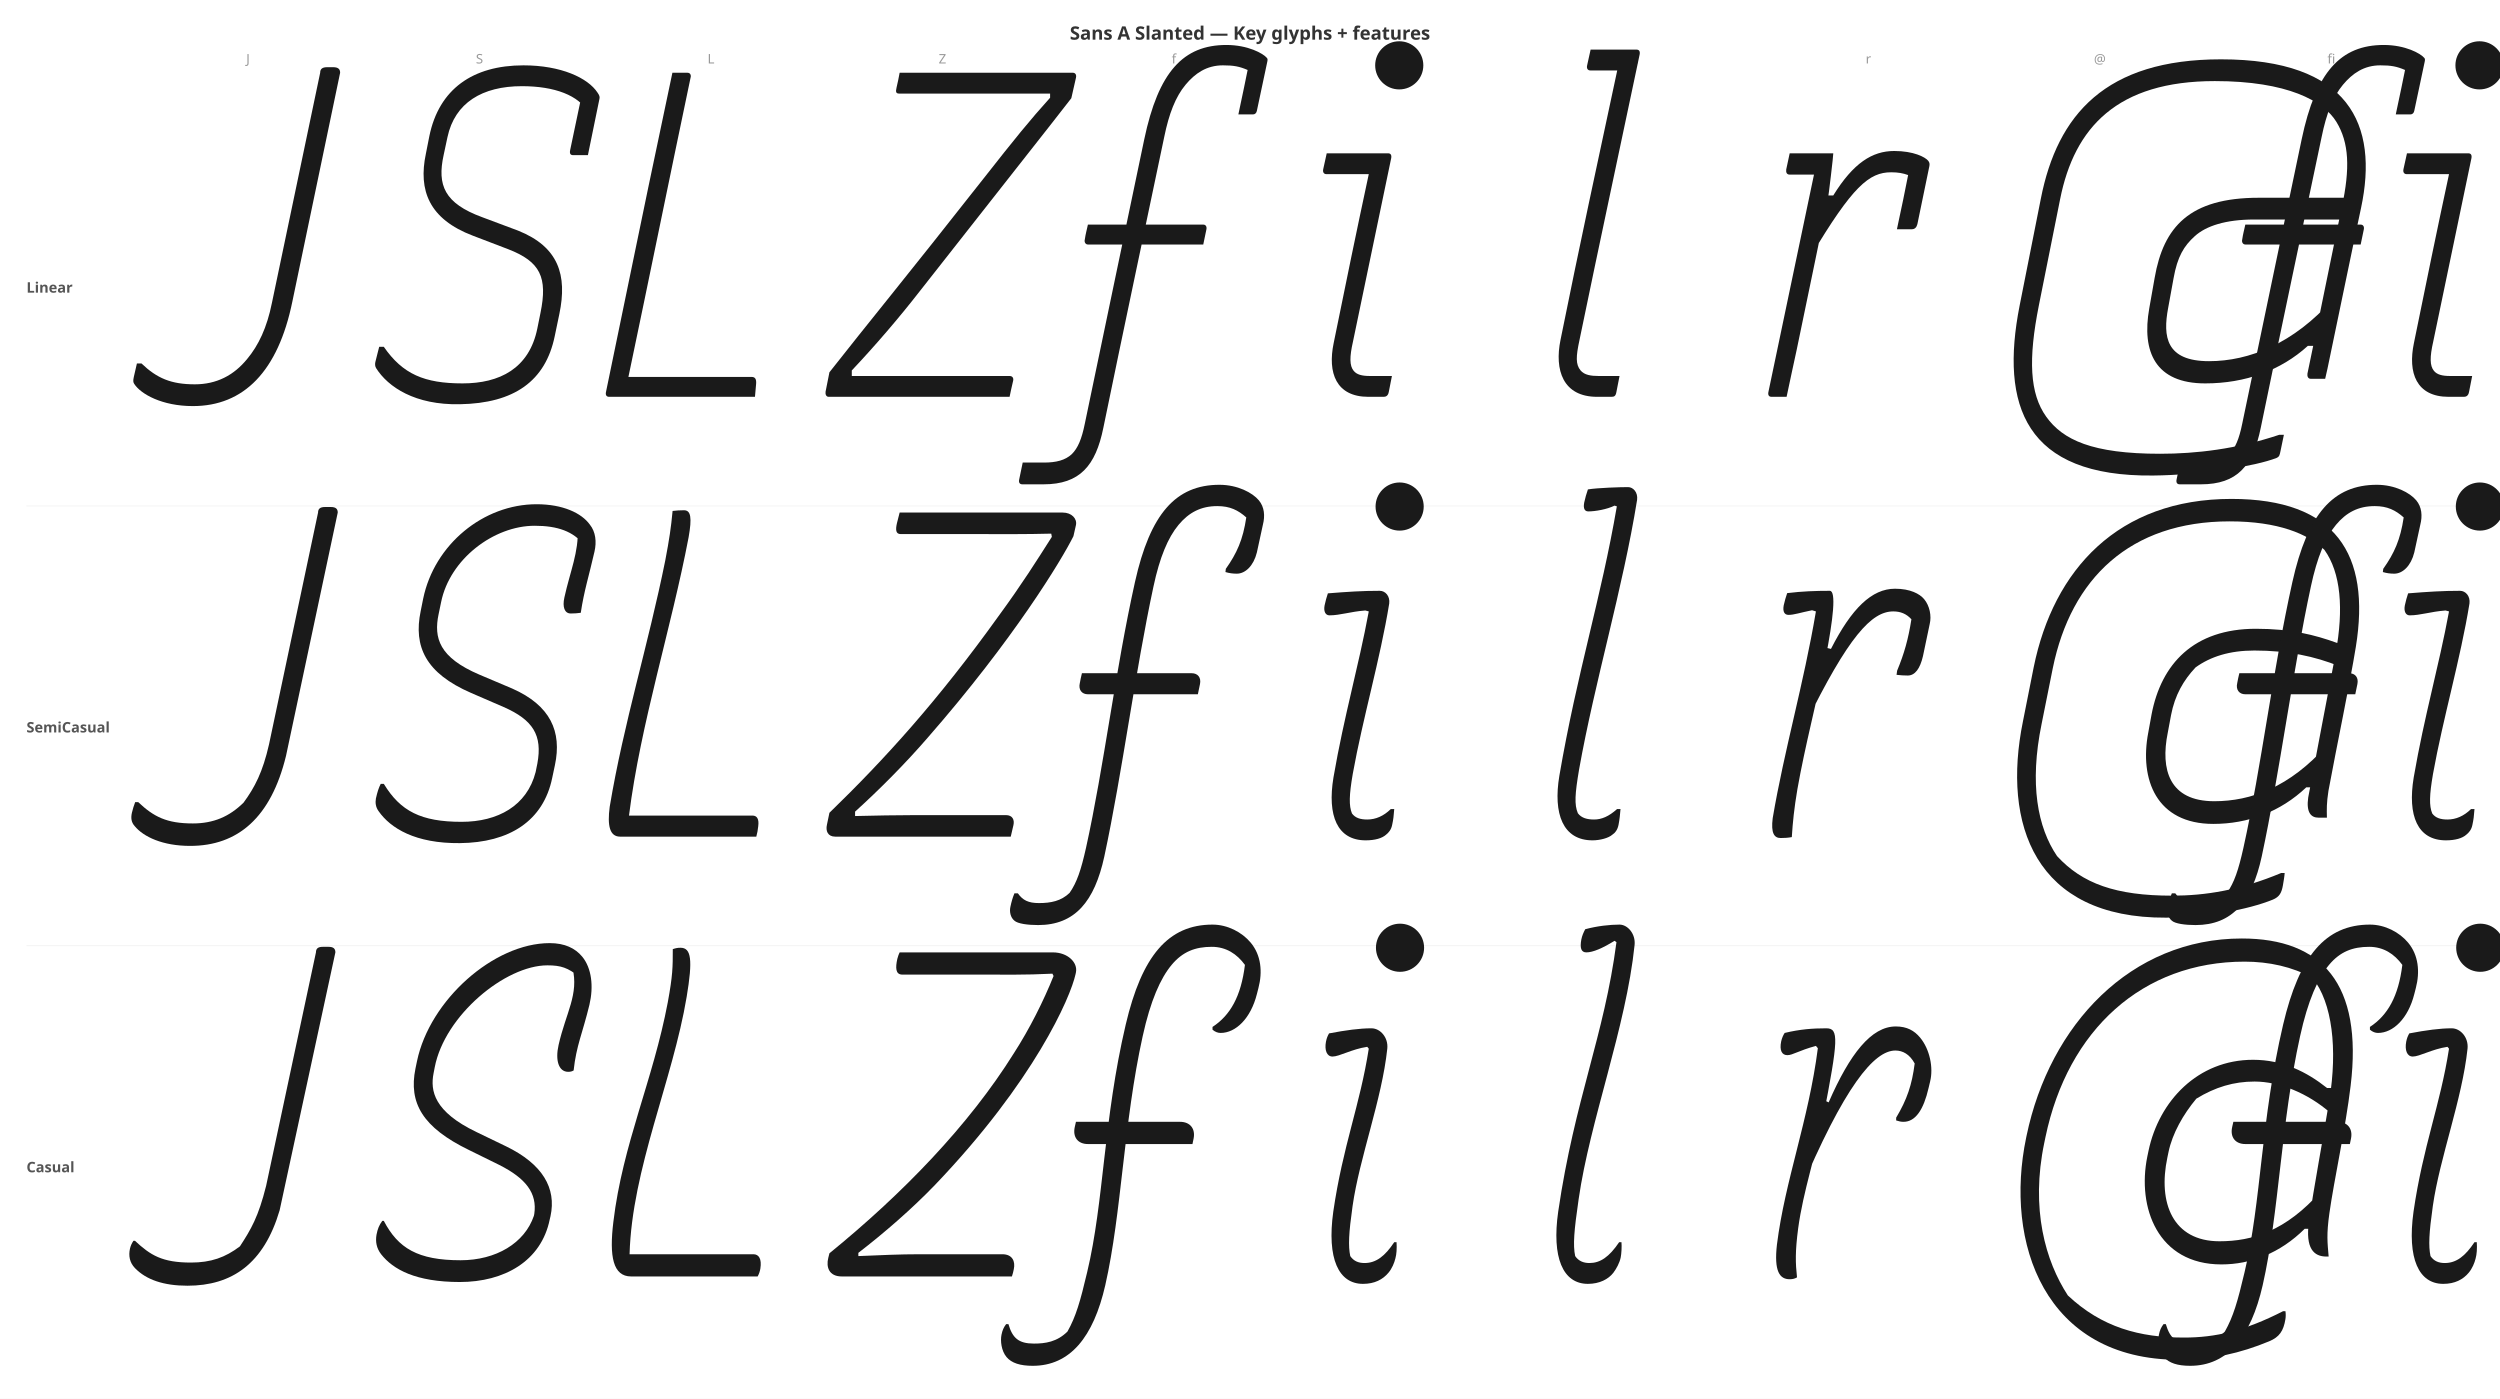
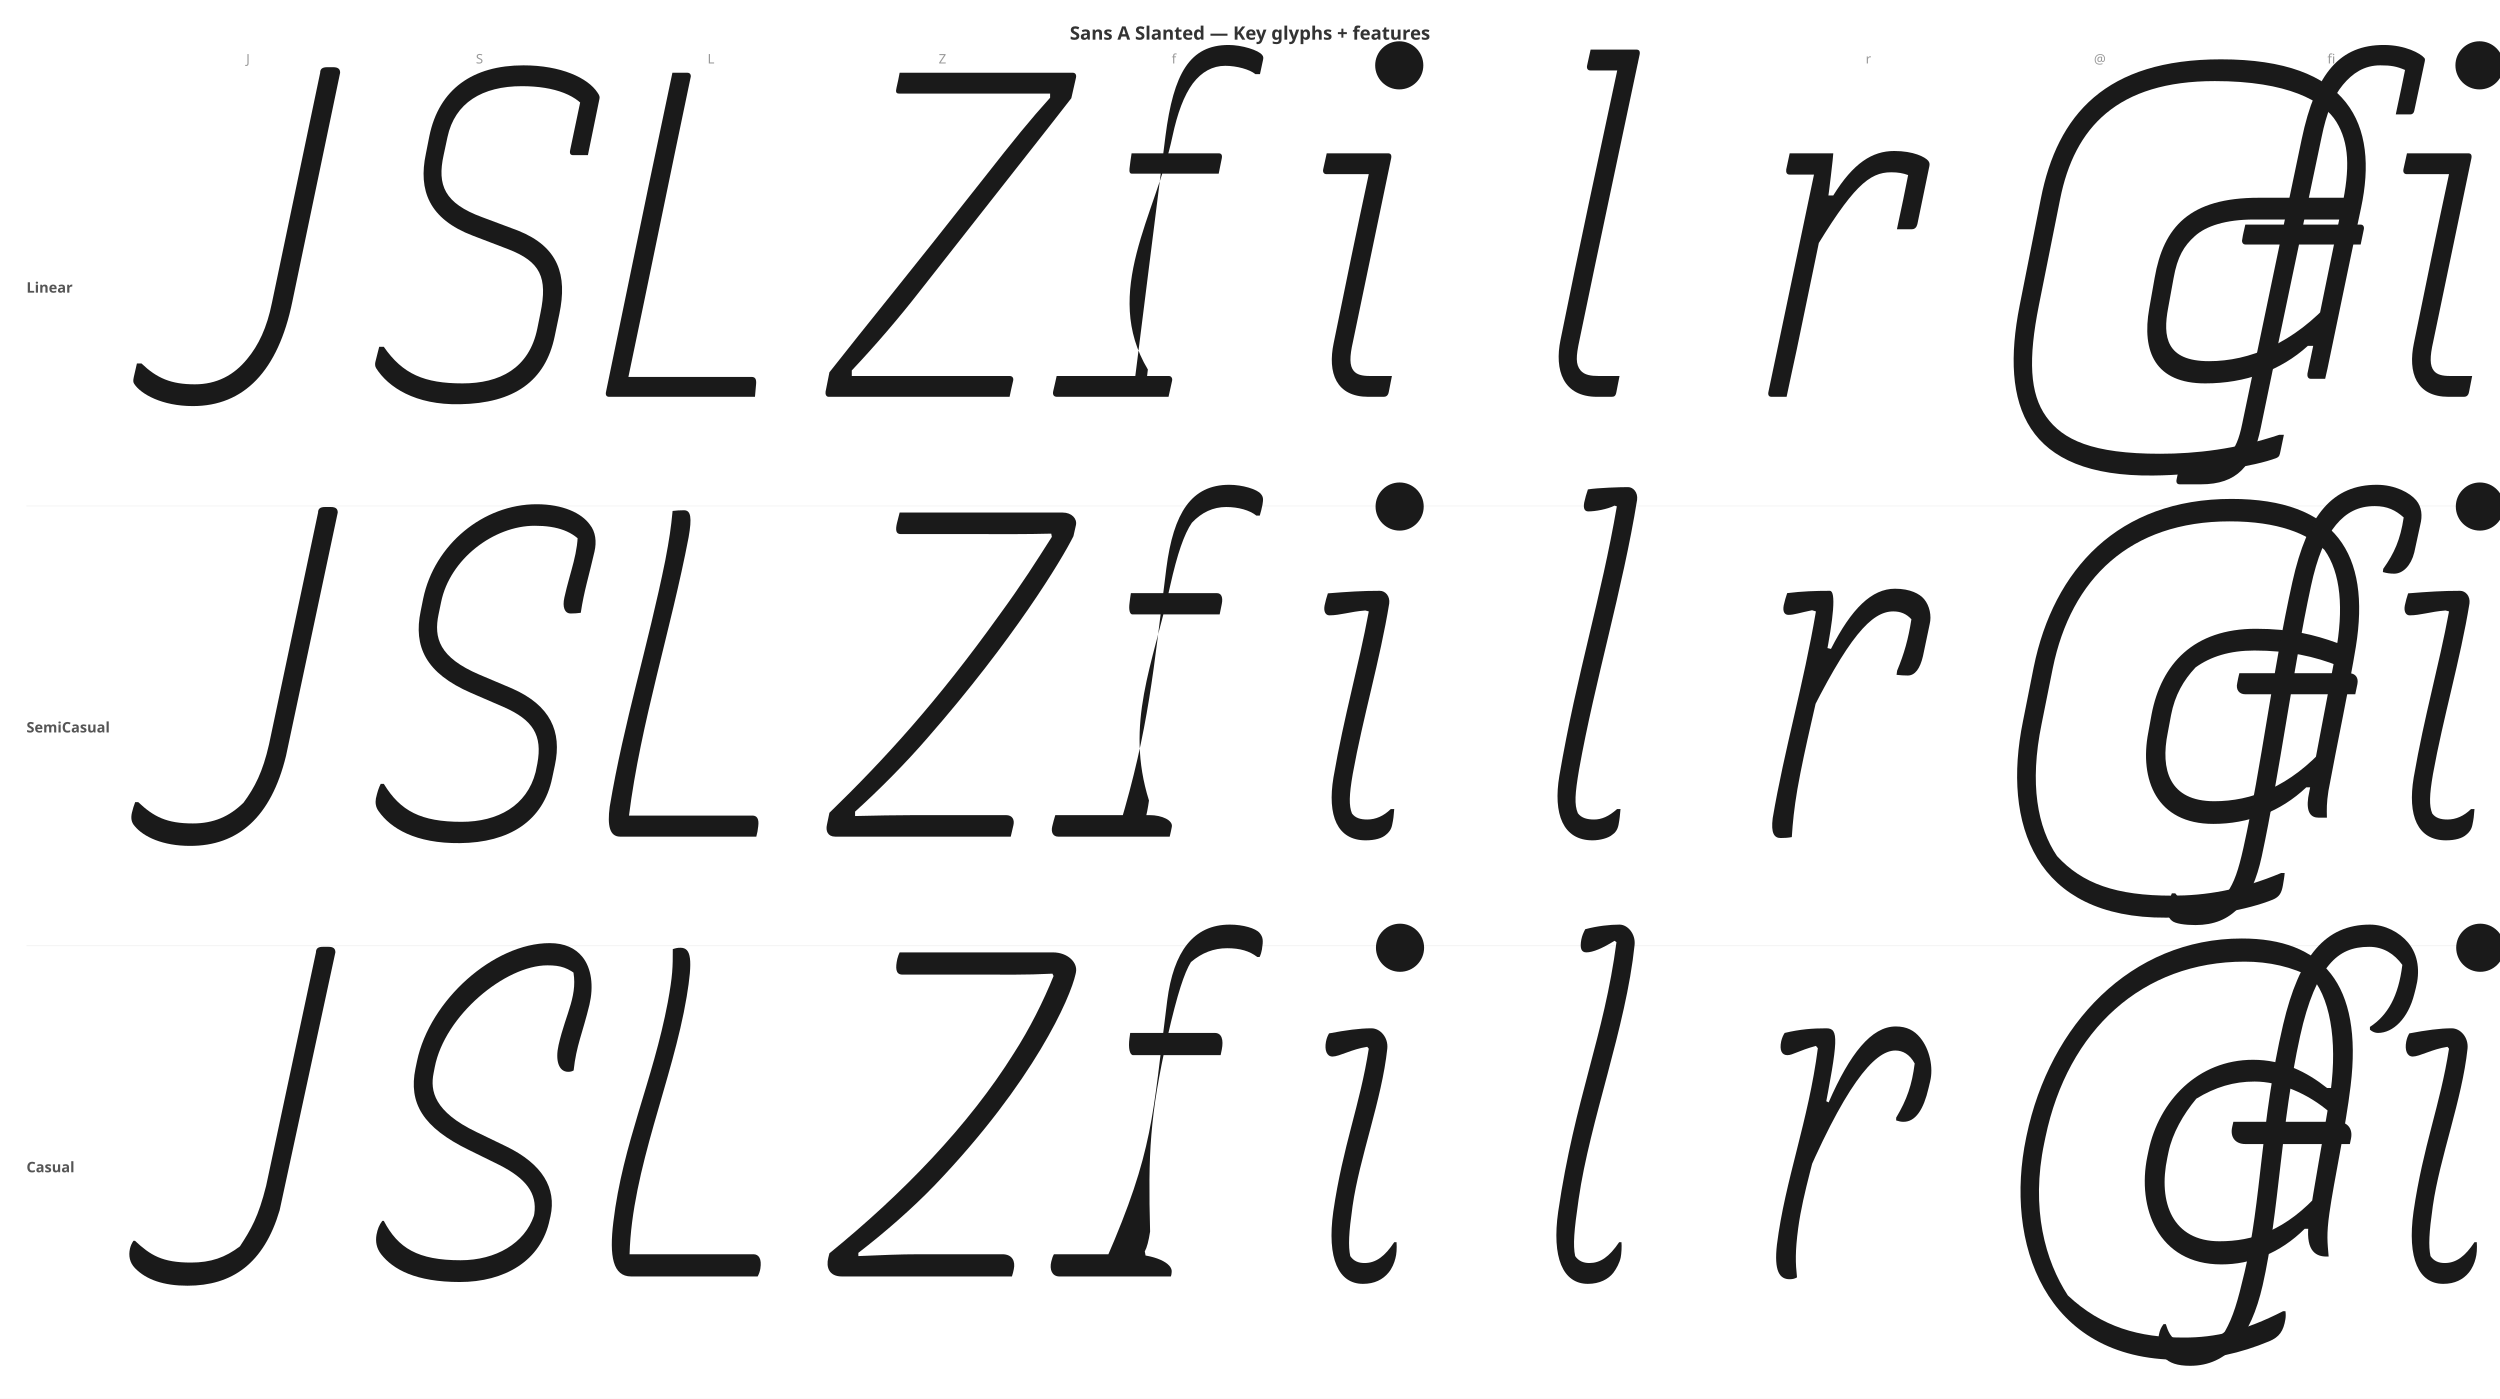
<svg xmlns="http://www.w3.org/2000/svg" width="1890.0" height="1057.5" viewBox="0 0 1890.0 1057.5">
  <rect width="100%" height="100%" fill="white" />
  <text x="945.0" y="30" text-anchor="middle" font-size="14" font-family="sans-serif" font-weight="bold" fill="#333">Sans A Slanted — Key glyphs + features</text>
  <text x="187.5" y="48" text-anchor="middle" font-size="10" font-family="sans-serif" fill="#999">J</text>
  <text x="362.5" y="48" text-anchor="middle" font-size="10" font-family="sans-serif" fill="#999">S</text>
  <text x="537.5" y="48" text-anchor="middle" font-size="10" font-family="sans-serif" fill="#999">L</text>
  <text x="712.5" y="48" text-anchor="middle" font-size="10" font-family="sans-serif" fill="#999">Z</text>
  <text x="887.5" y="48" text-anchor="middle" font-size="10" font-family="sans-serif" fill="#999">f</text>
  <text x="1062.5" y="48" text-anchor="middle" font-size="10" font-family="sans-serif" fill="#999">i</text>
  <text x="1237.5" y="48" text-anchor="middle" font-size="10" font-family="sans-serif" fill="#999">l</text>
  <text x="1412.5" y="48" text-anchor="middle" font-size="10" font-family="sans-serif" fill="#999">r</text>
  <text x="1587.5" y="48" text-anchor="middle" font-size="10" font-family="sans-serif" fill="#999">@</text>
  <text x="1762.5" y="48" text-anchor="middle" font-size="10" font-family="sans-serif" fill="#999">fi</text>
  <text x="20" y="221.25" font-size="11" font-family="sans-serif" font-weight="bold" fill="#555">Linear</text>
  <path d="M147.25 290.55C129.458 290.55 118.667 286.0 107.0 274.8H103.5C102.625 278.65 102.042 281.1 101.167 284.95C100.583 287.75 100.583 288.8 101.458 290.2C106.417 297.9 122.458 307.0 145.792 307.0C184.292 307.0 210.25 280.75 221.042 227.9C232.953 170.843 245.226 112.057 257.137 55C257.137 52.2 255.628 50.8 251.856 50.8C250.347 50.8 248.839 50.8 247.33 50.8C243.558 50.8 242.049 52.2 242.049 55C242.049 55 242.049 55 242.049 55C242.049 55 242.049 55 242.049 55C230.015 112.404 217.617 171.547 205.583 228.95C201.792 247.85 195.375 261.15 186.917 271.3C176.708 283.9 163.583 290.55 147.25 290.55Z" fill="#1a1a1a" />
  <path d="M395.75 49.4C357.542 49.4 331.875 67.25 324.583 102.95L321.958 116.25C316.125 143.9 324.292 165.6 357.542 178.2L384.083 188.35C408.583 197.8 414.125 209.7 408.583 236.65L406.25 248.2C400.125 278.65 377.667 289.85 349.667 289.85C320.792 289.85 304.458 282.85 290.167 262.2H286.667C285.792 265.35 285.208 268.15 283.75 273.75C283.458 275.15 283.458 276.9 284.333 278.3C293.375 292.65 313.792 306.3 347.625 305.6C388.75 304.9 412.375 288.1 419.375 254.15L422.875 237.35C429.0 207.95 422.292 186.6 391.667 174.35L364.542 164.2C335.958 153.7 330.417 140.05 335.375 117.3L338.292 103.65C343.833 77.75 364.542 65.15 394.583 65.15C419.375 65.15 437.75 72.15 444.75 85.1L440.667 67.6C437.458 83.0 434.25 98.05 431.042 113.45C430.458 116.25 431.333 117.3 433.375 117.3C436.875 117.3 440.958 117.3 444.458 117.3C447.375 102.95 450.292 88.95 453.208 74.6C453.5 73.2 453.208 72.15 451.75 70.05C444.458 58.85 424.042 49.4 395.75 49.4Z" fill="#1a1a1a" />
  <path d="M460.5 300.0H570.75C571.042 296.85 571.333 294.05 571.625 290.2C571.917 286.35 570.75 284.95 568.125 284.95H475.083C490.833 210.05 506.292 133.75 522.042 58.85C522.625 57.1 522.042 55 519.708 55C515.917 55 512.125 55 508.333 55C506.0 66.55 503.375 78.1 501.042 89.65C486.458 158.25 472.458 227.55 458.167 296.15C457.583 298.6 458.458 300.0 460.5 300.0Z" fill="#1a1a1a" />
  <path d="M763.25 300.0C764.125 295.8 764.708 293.0 765.875 288.1C766.458 286.0 765.583 284.25 763.25 284.25H688.875C673.125 284.25 659.125 284.25 643.958 284.25V280.05C661.167 261.85 679.833 240.15 695.583 219.85C751.0 149.15 796.208 92.1 809.917 74.25L813.417 58.85C814.0 56.4 812.833 55 811.083 55H680.125C679.542 58.5 678.667 62.35 677.792 66.2C676.917 69.7 677.5 70.75 679.833 70.75H739.625C763.25 70.75 774.042 70.75 793.875 70.75V73.9C778.708 90.7 767.333 104.7 743.417 135.15C685.667 208.65 655.333 245.4 627.042 281.45L624.125 296.15C623.833 298.25 624.708 300.0 626.458 300.0Z" fill="#1a1a1a" />
-   <path d="M773.167 349.7C772.292 353.9 771.417 358.1 770.542 362.3C769.958 364.75 770.833 366.15 772.875 366.15C773.944 366.15 782.806 366.15 788.917 366.15C816.333 366.15 828.292 352.15 834.125 323.45C849.0 251.0 867.083 165.95 880.208 103.3C883.708 86.15 888.667 73.2 896.25 64.1C903.483 55.42 912.209 49.4 924.542 49.4C932.614 49.4 936.99 50.213 943.208 52.9C941.167 62.7 940.0 69 936.792 83.7L936.208 86.5C940.0 86.5 943.5 86.5 947.292 86.5C948.75 86.5 949.917 85.45 950.208 83.7L958.083 46.6C958.375 45.2 958.375 44.5 957.792 43.8C954.943 40.381 943.411 34.0 927.167 34.0C894.638 34.0 875.78 54.202 865.042 105.4C852.208 167.0 834.708 249.95 820.125 320.3C817.792 331.85 814.875 338.85 810.208 343.4C805.25 347.95 798.542 349.7 789.208 349.7C784.893 349.7 780.982 349.7 776.667 349.7ZM822.458 169.8C821.583 174.0 820.708 176.8 820.125 181.0C819.542 183.1 820.708 184.85 822.458 184.85H909.667C910.542 180.65 911.125 177.85 912.0 173.65C912.583 171.2 911.417 169.8 909.667 169.8Z" fill="#1a1a1a" />
+   <path d="M928.917 34.0C899.458 34.0 887.208 55.35 881.083 102.95C873.033 167.35 864.808 232.1 856.758 296.5H866.733L866.208 292.65C866.733 288.1 867.258 283.9 867.783 279.35C832.667 220.9 874.083 161.75 886.333 103.3C890.125 85.45 895.083 72.15 901.792 63.05C908.5 54.3 916.667 49.75 926.292 49.75C935.042 49.75 944.958 52.55 949.042 56.05H952.542C953.417 51.85 954.0 49.4 954.875 45.2C955.167 43.8 955.167 42.75 954.292 41.7C951.667 37.85 938.542 34.0 928.917 34.0ZM855.475 115.9C854.775 120.1 854.425 123.25 853.9 127.45C853.55 130.25 854.425 131.3 855.475 131.3H921.333C922.208 127.1 922.792 123.95 923.667 119.75C924.25 116.95 923.083 115.9 921.333 115.9ZM798.833 284.25C797.958 288.45 797.083 291.95 796.208 295.8C795.625 298.6 796.792 300.0 799.125 300.0H883.417C884.292 295.8 885.167 292.3 886.042 288.1C886.625 286.0 885.458 284.25 883.708 284.25Z" fill="#1a1a1a" />
  <path d="M1003.0 115.9C1002.125 119.75 1001.25 123.95 1000.375 127.8C999.792 130.25 1000.958 131.65 1002.708 131.65C1013.792 131.65 1019.625 131.65 1030.708 131.65H1034.792C1025.75 173.65 1017.292 214.95 1008.25 259.4C1003.583 281.8 1010.0 300.0 1034.5 300.0C1040.042 300.0 1044.417 300.0 1045.875 300.0C1047.333 300.0 1049.375 299.65 1049.958 296.15C1050.833 291.6 1051.417 288.45 1052.292 284.25H1048.792C1045.0 284.25 1039.75 284.25 1035.667 284.25C1029.542 284.25 1025.75 283.2 1023.417 280.4C1020.208 276.55 1020.208 269.9 1022.833 258.35C1032.75 210.75 1042.083 165.6 1051.708 119.75C1052.292 116.95 1051.125 115.9 1049.375 115.9C1031.583 115.9 1020.792 115.9 1003.0 115.9ZM1039.633 49.4C1039.633 59.452 1047.781 67.6 1057.833 67.6C1067.885 67.6 1076.033 59.452 1076.033 49.4C1076.033 39.348 1067.885 31.2 1057.833 31.2C1047.781 31.2 1039.633 39.348 1039.633 49.4Z" fill="#1a1a1a" />
  <path d="M1202.5 37.5C1201.625 41.35 1200.75 45.55 1199.875 49.4C1199.292 51.85 1200.458 53.25 1202.208 53.25C1207.75 53.25 1218.542 53.25 1220.583 53.25H1222.625C1208.042 121.5 1194.333 184.5 1179.75 256.95C1175.083 279.7 1181.5 300.0 1207.458 300.0C1210.083 300.0 1216.208 300.0 1217.958 300.0C1220.292 300.0 1221.458 299.65 1222.042 296.15C1222.917 291.6 1223.5 288.45 1224.375 284.25H1220.875C1215.917 284.25 1211.833 284.25 1208.625 284.25C1202.792 284.25 1197.833 283.55 1194.917 280.05C1191.125 275.5 1191.417 269.55 1194.042 257.3C1209.5 182.4 1224.375 113.45 1239.542 41.35C1240.125 38.55 1238.958 37.5 1237.208 37.5C1233.417 37.5 1208.042 37.5 1202.5 37.5Z" fill="#1a1a1a" />
  <path d="M1353.0 115.9C1352.125 120.1 1351.25 123.95 1350.375 128.15C1350.083 130.6 1350.958 132.0 1353.0 132.0C1357.375 132.0 1362.333 132.0 1367.0 132.0H1371.375C1360.0 186.6 1348.333 241.55 1336.958 296.15C1336.375 298.6 1337.25 300.0 1339.292 300.0C1343.083 300.0 1346.875 300.0 1350.667 300.0C1353.292 288.1 1355.625 276.2 1358.25 264.65C1366.125 226.5 1374.0 189.05 1381.875 150.55C1382.167 150.2 1386.25 115.9 1385.958 115.9C1375.106 115.9 1363.852 115.9 1353.0 115.9ZM1432.042 114.15C1415.417 114.15 1401.125 123.25 1385.958 147.75H1378.667L1369.042 193.6C1400.542 140.75 1413.083 130.25 1429.708 130.25C1434.958 130.25 1438.75 130.95 1442.542 132.35C1439.917 146.0 1437.583 156.85 1434.958 169.1L1434.083 173.3C1437.875 173.3 1441.667 173.3 1445.458 173.3C1447.5 173.3 1448.958 171.9 1449.542 169.45L1458.583 125.7C1458.875 124.3 1458.875 122.9 1457.708 121.5C1455.375 118.7 1446.625 114.15 1432.042 114.15Z" fill="#1a1a1a" />
  <path d="M1542.875 150.2 1526.833 231.05C1511.958 306.65 1530.917 360.55 1627.75 359.5C1663.625 359.15 1705.042 352.5 1721.083 346.2C1723.417 345.15 1723.417 343.75 1724.0 341.3C1724.583 337.8 1726.042 332.2 1726.625 328.7H1723.125C1690.75 339.55 1660.125 343.05 1633.0 343.05C1581.667 343.05 1559.5 332.55 1546.958 315.05C1534.417 297.55 1533.25 271.65 1541.417 230.7L1557.458 150.55C1568.25 96.3 1600.625 61.3 1674.417 61.3C1729.25 61.3 1756.667 76.35 1766.292 92.1C1775.917 107.85 1776.792 127.1 1770.375 156.85C1764.833 182.4 1753.458 239.45 1744.417 282.5C1744.125 284.6 1745.0 286.35 1746.75 286.35H1757.833C1758.417 283.9 1759.0 281.1 1759.583 278.65C1768.333 237.0 1779.708 181.35 1784.958 157.2C1798.375 94.2 1776.208 44.85 1679.083 44.85C1591.875 44.85 1555.417 86.5 1542.875 150.2ZM1763.667 226.15C1733.917 259.75 1700.375 273.05 1670.042 273.05C1637.375 273.05 1635.042 254.5 1639.125 232.8L1643.208 210.4C1646.125 193.95 1651.083 185.9 1659.25 178.55C1667.708 170.85 1682.583 165.95 1704.167 165.95C1736.25 165.95 1755.208 165.95 1775.333 165.95L1778.833 149.5H1774.167C1755.792 149.5 1738.0 149.5 1707.667 149.5C1655.167 149.5 1635.625 171.55 1628.917 210.05L1624.833 233.15C1619.0 266.05 1629.5 289.85 1667.125 289.85C1697.458 289.85 1724.292 280.05 1744.708 261.5H1755.792Z" fill="#1a1a1a" />
  <path d="M1648.167 349.7C1647.292 353.9 1646.417 358.1 1645.542 362.3C1644.958 364.75 1645.833 366.15 1647.875 366.15C1648.944 366.15 1657.806 366.15 1663.917 366.15C1691.333 366.15 1703.292 352.15 1709.125 323.45C1724.0 251.0 1742.083 165.95 1755.208 103.3C1758.708 86.15 1763.667 73.2 1771.25 64.1C1778.483 55.42 1787.209 49.4 1799.542 49.4C1807.614 49.4 1811.99 50.213 1818.208 52.9C1816.167 62.7 1815.0 69 1811.792 83.7L1811.208 86.5C1815.0 86.5 1818.5 86.5 1822.292 86.5C1823.75 86.5 1824.917 85.45 1825.208 83.7L1833.083 46.6C1833.375 45.2 1833.375 44.5 1832.792 43.8C1829.943 40.381 1818.411 34.0 1802.167 34.0C1769.638 34.0 1750.78 54.202 1740.042 105.4C1727.208 167.0 1709.708 249.95 1695.125 320.3C1692.792 331.85 1689.875 338.85 1685.208 343.4C1680.25 347.95 1673.542 349.7 1664.208 349.7C1659.893 349.7 1655.982 349.7 1651.667 349.7ZM1697.458 169.8C1696.583 174.0 1695.708 176.8 1695.125 181.0C1694.542 183.1 1695.708 184.85 1697.458 184.85H1784.667C1785.542 180.65 1786.125 177.85 1787.0 173.65C1787.583 171.2 1786.417 169.8 1784.667 169.8ZM1819.667 115.9C1818.792 119.75 1817.917 123.95 1817.042 127.8C1816.458 130.25 1817.625 131.65 1819.375 131.65C1830.458 131.65 1836.292 131.65 1847.375 131.65H1851.458C1842.417 173.65 1833.958 214.95 1824.917 259.4C1820.25 281.8 1826.667 300.0 1851.167 300.0C1856.708 300.0 1861.083 300.0 1862.542 300.0C1864.0 300.0 1866.042 299.65 1866.625 296.15C1867.5 291.6 1868.083 288.45 1868.958 284.25H1865.458C1861.667 284.25 1856.417 284.25 1852.333 284.25C1846.208 284.25 1842.417 283.2 1840.083 280.4C1836.875 276.55 1836.875 269.9 1839.5 258.35C1849.417 210.75 1858.75 165.6 1868.375 119.75C1868.958 116.95 1867.792 115.9 1866.042 115.9C1848.25 115.9 1837.458 115.9 1819.667 115.9ZM1856.3 49.4C1856.3 59.452 1864.448 67.6 1874.5 67.6C1884.552 67.6 1892.7 59.452 1892.7 49.4C1892.7 39.348 1884.552 31.2 1874.5 31.2C1864.448 31.2 1856.3 39.348 1856.3 49.4Z" fill="#1a1a1a" />
  <line x1="20" y1="382.5" x2="1870.0" y2="382.5" stroke="#eee" stroke-width="0.5" />
  <text x="20" y="553.75" font-size="11" font-family="sans-serif" font-weight="bold" fill="#555">SemiCasual</text>
  <path d="M145.792 622.525C125.958 622.525 116.188 617.45 104.521 606.425H102.188C101.167 609.225 100.438 611.325 99.708 614.475C98.833 618.5 99.271 621.65 101.75 624.45C108.458 632.675 123.042 639.5 143.75 639.5C179.771 639.5 204.854 618.15 216.229 571.425C229.135 510.73 242.431 448.195 255.337 387.5C255.337 384.7 253.848 383.3 250.128 383.3C248.64 383.3 247.152 383.3 245.664 383.3C241.944 383.3 240.456 384.7 240.456 387.5C240.456 387.5 240.456 387.5 240.456 387.5C240.456 387.5 240.456 387.5 240.456 387.5C228.226 445.308 215.626 504.867 203.396 562.675C198.583 583.85 192.604 595.225 184.146 606.775C173.5 617.275 161.542 622.525 145.792 622.525Z" fill="#1a1a1a" />
  <path d="M405.667 381.2C365.417 381.2 328.375 411.65 319.917 452.6L318.021 462.05C312.479 488.825 321.812 508.95 356.083 523.825L380.729 534.5C403.042 544.3 410.188 555.85 406.25 577.2L404.938 583.675C398.375 609.225 376.354 621.3 348.938 621.3C318.312 621.3 302.708 613.25 290.167 592.6H287.833C286.229 595.75 285.354 598.55 284.188 603.625C283.604 606.95 284.042 610.275 286.229 613.25C295.271 626.2 314.083 637.75 347.625 637.4C384.958 637.05 410.771 620.775 417.479 588.05L419.521 578.425C424.917 553.05 416.167 533.275 387.146 520.5L362.354 510.0C332.021 497.05 327.792 482.35 331.583 464.325L333.479 455.225C340.042 422.675 373.292 397.475 404.208 397.475C421.708 397.475 433.521 401.85 441.396 411.825L436.729 399.575C437.604 417.425 431.042 431.775 426.667 451.725C425.062 458.9 426.812 463.8 431.479 463.8C434.104 463.8 436.729 463.625 439.062 463.275C441.542 446.65 445.333 435.1 449.417 417.075C451.167 409.55 450.292 402.025 445.917 396.6C439.646 387.85 425.5 381.2 405.667 381.2Z" fill="#1a1a1a" />
  <path d="M468.812 632.5C468.812 632.5 571.771 632.5 571.771 632.5C572.5 629.875 572.938 627.425 573.229 624.625C573.958 619.025 572.208 616.575 568.854 616.575C568.854 616.575 475.521 616.575 475.521 616.575C484.271 546.925 507.458 475.175 520.583 406.225C523.208 391.35 522.333 385.75 517.083 385.75C514.021 385.75 511.396 385.925 508.479 386.275C507.312 398.875 506.0 407.625 502.938 423.725C490.104 487.425 471.583 546.225 460.938 609.925C459.042 624.275 460.938 632.5 468.812 632.5Z" fill="#1a1a1a" />
  <path d="M764.125 632.5C764.854 629.525 765.438 627.075 766.167 623.75C767.042 619.9 765.583 616.225 760.479 616.225C760.479 616.225 692.229 616.225 692.229 616.225C676.625 616.225 662.479 616.575 646.438 616.925C646.438 616.925 646.438 613.6 646.438 613.6C664.812 596.975 684.646 577.025 701.271 557.775C766.458 483.225 802.771 423.025 811.521 405.35C811.521 405.35 813.417 396.95 813.417 396.95C814.438 392.05 810.062 387.5 803.5 387.5C803.5 387.5 680.125 387.5 680.125 387.5C679.542 389.775 678.812 392.575 678.083 395.55C676.917 400.625 677.208 403.775 681.0 403.775C681.0 403.775 740.062 403.775 740.062 403.775C760.917 403.775 774.479 403.95 794.75 403.425C794.75 403.425 795.188 405.875 795.188 405.875C783.812 423.725 772.875 441.225 754.938 465.725C709.0 529.775 668.896 573.875 627.042 614.475C627.042 614.475 625.146 623.575 625.146 623.575C624.125 628.125 625.729 632.5 631.417 632.5C631.417 632.5 764.125 632.5 764.125 632.5Z" fill="#1a1a1a" />
-   <path d="M766.896 675.375C765.491 678.781 764.642 681.817 763.833 685.7C763.071 689.186 763.911 693.669 766.896 696.025C769.35 698.328 777.045 699.35 784.833 699.35C812.645 699.35 827.446 681.548 834.854 647.55C848.562 583.675 858.188 507.725 872.042 443.325C876.739 421.308 883.005 406.368 891.0 396.775C898.787 387.431 907.917 382.6 920.312 382.6C929.796 382.6 936.052 385.705 942.188 391.175C939.708 407.975 935.042 418.3 926.729 430.025C926.729 430.025 926.438 432.475 926.438 432.475C929.354 433.35 932.125 433.7 935.042 433.7C941.458 433.7 947.729 427.75 950.208 417.6C950.208 417.6 954.729 396.775 954.729 396.775C956.479 389.95 955.896 383.3 951.667 378.225C946.944 372.557 935.711 366.5 921.917 366.5C888.897 366.5 869.517 388.406 858.042 440.0C843.167 506.85 834.708 579.125 821.0 641.075C817.22 657.916 814.125 667.104 808.604 675.025C802.157 681.241 794.352 682.725 785.417 682.725C777.439 682.725 773.205 680.589 769.521 675.375C769.521 675.375 766.896 675.375 766.896 675.375ZM817.938 508.95C817.354 511.575 816.771 513.675 816.333 516.475C815.167 521.375 817.792 524.875 822.458 524.875C822.458 524.875 905.583 524.875 905.583 524.875C906.167 522.075 906.604 519.975 907.188 517.175C908.208 512.275 905.583 508.95 900.917 508.95C900.917 508.95 817.938 508.95 817.938 508.95Z" fill="#1a1a1a" />
+   <path d="M929.354 366.5C900.771 366.5 887.179 387.5 881.754 429.675C872.042 506.15 868.629 550.6 846.462 624.45C846.462 624.45 866.704 624.45 866.704 624.45C866.704 624.45 865.829 619.375 865.829 619.375C866.879 615.7 867.842 610.975 868.629 605.2C850.312 546.75 871.604 502.65 884.583 443.15C890.125 418.3 895.229 403.775 901.062 395.2C908.5 387.325 917.104 383.3 927.021 383.3C936.208 383.3 944.812 385.75 949.771 389.775C949.771 389.775 952.396 389.775 952.396 389.775C953.271 386.8 953.854 384.525 954.438 381.55C955.167 377.35 955.021 375.6 953.271 373.5C950.5 369.825 939.125 366.5 929.354 366.5ZM854.95 448.4C854.513 451.025 854.25 453.3 853.9 456.1C853.2 461.35 854.25 464.5 856.087 464.5C856.087 464.5 922.062 464.5 922.062 464.5C922.646 461.7 923.083 459.425 923.667 456.625C924.688 451.55 923.375 448.4 919.875 448.4C919.875 448.4 854.95 448.4 854.95 448.4ZM797.812 616.225C796.938 619.025 796.208 621.65 795.479 624.8C794.458 629.175 796.062 632.5 800.0 632.5C800.0 632.5 884.292 632.5 884.292 632.5C884.875 630.05 885.458 627.6 885.896 625.15C886.903 620.32 878.75 616.225 868.979 616.225C868.979 616.225 797.812 616.225 797.812 616.225Z" fill="#1a1a1a" />
  <path d="M1003.875 448.575C1002.854 451.55 1002.125 454.35 1001.396 457.675C1000.521 462.05 1001.979 465.2 1005.042 465.2C1013.195 465.2 1020.727 462.41 1032.167 461.525C1032.167 461.525 1034.792 462.225 1034.792 462.225C1026.917 504.75 1016.271 540.45 1008.104 587.7C1003.292 616.75 1011.021 635.3 1032.458 635.3C1039.604 635.3 1044.897 633.673 1047.771 631.1C1049.835 629.499 1051.725 627.267 1052.438 623.75C1053.312 619.9 1053.75 616.225 1054.042 611.675C1054.042 611.675 1051.417 611.675 1051.417 611.675C1046.021 616.925 1040.072 619.55 1033.625 619.55C1028.308 619.55 1024.583 618.325 1022.104 615.0C1019.701 609.238 1019.932 601.046 1022.688 585.075C1030.271 542.9 1043.396 498.45 1050.25 456.275C1050.979 450.675 1047.333 446.65 1043.104 446.65C1029.765 446.65 1019.188 447.35 1003.875 448.575ZM1039.925 382.95C1039.925 382.95 1039.925 382.95 1039.925 382.95C1039.925 393.002 1048.073 401.15 1058.125 401.15C1068.177 401.15 1076.325 393.002 1076.325 382.95C1076.325 382.95 1076.325 382.95 1076.325 382.95C1076.325 372.898 1068.177 364.75 1058.125 364.75C1048.073 364.75 1039.925 372.898 1039.925 382.95Z" fill="#1a1a1a" />
  <path d="M1200.458 370.0C1199.292 373.325 1198.417 376.475 1197.688 379.8C1196.812 384.175 1197.833 386.625 1200.75 386.625C1206.0 386.625 1215.042 385.05 1220.583 382.25C1220.583 382.25 1222.333 382.775 1222.333 382.775C1210.375 452.6 1192.438 507.55 1178.875 586.475C1174.062 615.175 1181.5 635.3 1203.958 635.3C1209.646 635.3 1216.062 633.55 1218.833 631.1C1221.167 629.525 1222.917 627.25 1223.646 623.4C1224.375 619.725 1224.812 615.35 1225.104 611.675C1225.104 611.675 1222.479 611.675 1222.479 611.675C1216.208 617.275 1210.812 619.55 1205.125 619.55C1200.021 619.55 1195.646 618.5 1192.875 614.825C1190.104 608.35 1190.688 600.125 1193.75 581.925C1205.708 514.9 1226.854 445.075 1237.646 377.875C1238.375 372.275 1234.729 368.25 1230.792 368.25C1225.25 368.25 1207.75 368.775 1200.458 370.0Z" fill="#1a1a1a" />
  <path d="M1351.104 448.4C1350.083 451.375 1349.208 454.35 1348.479 457.675C1347.604 462.4 1349.062 464.85 1352.125 464.85C1356.352 464.85 1360.91 463.175 1369.917 461.35C1369.917 461.35 1372.833 462.225 1372.833 462.225C1363.646 516.825 1348.917 566.875 1340.167 618.5C1338.708 629.875 1341.333 633.55 1346.146 633.55C1349.062 633.55 1351.833 633.375 1354.604 632.85C1355.333 621.475 1356.354 611.325 1358.833 596.625C1364.667 563.55 1373.417 530.825 1380.125 497.575C1385.958 468.0 1388.292 446.65 1383.333 446.65C1372.722 446.65 1362.364 447.0 1351.104 448.4ZM1432.625 445.075C1415.085 445.075 1399.818 459.907 1384.208 490.575C1384.208 490.575 1376.917 488.825 1376.917 488.825C1376.917 488.825 1364.521 548.15 1364.521 548.15C1397.479 480.775 1414.979 462.225 1431.312 462.225C1436.708 462.225 1441.229 463.975 1445.021 468.175C1442.688 483.05 1439.625 494.075 1434.229 507.025C1434.229 507.025 1433.792 510.175 1433.792 510.175C1436.708 510.525 1439.479 510.7 1442.25 510.7C1447.792 510.7 1451.583 505.45 1453.771 496.0C1453.771 496.0 1458.875 471.675 1458.875 471.675C1460.333 465.725 1458.875 458.025 1454.646 452.95C1451.292 448.925 1444.146 445.075 1432.625 445.075Z" fill="#1a1a1a" />
  <path d="M1537.479 504.4C1537.479 504.4 1529.312 545.525 1529.312 545.525C1513.562 623.05 1538.208 694.275 1637.521 693.75C1667.708 693.575 1699.354 687.8 1718.312 680.1C1723.271 678.0 1724.875 675.025 1725.896 669.25C1726.333 666.625 1727.062 662.6 1727.208 659.975C1727.208 659.975 1724.583 659.975 1724.583 659.975C1693.667 672.925 1667.417 677.125 1642.042 677.125C1599.604 677.125 1574.229 668.025 1555.125 647.2C1540.396 625.5 1534.125 592.775 1543.458 547.275C1543.458 547.275 1551.917 505.1 1551.917 505.1C1565.771 437.375 1610.25 394.15 1685.646 394.15C1722.25 394.15 1744.854 403.6 1757.25 415.675C1769.646 433.0 1771.979 460.125 1765.708 494.075C1760.604 521.2 1751.271 569.15 1745.0 602.925C1743.396 614.3 1747.188 618.15 1752.729 618.15C1752.729 618.15 1759.146 618.15 1759.146 618.15C1759.0 611.675 1758.854 607.3 1760.312 597.85C1766.438 564.6 1776.5 517.0 1781.021 489.0C1792.396 419.0 1765.854 377.175 1686.958 377.175C1601.354 377.175 1552.5 430.55 1537.479 504.4ZM1759.146 563.375C1731.0 595.225 1701.542 605.725 1673.979 605.725C1640.0 605.725 1633.146 581.925 1638.833 553.925C1638.833 553.925 1641.312 540.625 1641.312 540.625C1644.229 525.4 1650.792 514.2 1659.833 504.575C1671.208 496.35 1685.646 491.8 1704.312 491.8C1729.688 491.8 1749.958 496.175 1768.625 503.7C1768.625 503.7 1772.562 486.025 1772.562 486.025C1772.562 486.025 1766.729 486.025 1766.729 486.025C1749.812 479.9 1731.875 475.35 1705.479 475.35C1658.375 475.35 1633.875 501.95 1626.583 540.1C1626.583 540.1 1624.104 553.75 1624.104 553.75C1617.25 589.45 1630.375 622.875 1673.25 622.875C1699.5 622.875 1724.0 613.775 1743.542 595.225C1743.542 595.225 1752.438 595.225 1752.438 595.225C1752.438 595.225 1759.146 563.375 1759.146 563.375Z" fill="#1a1a1a" />
  <path d="M1641.896 675.375C1640.491 678.781 1639.642 681.817 1638.833 685.7C1638.071 689.186 1638.911 693.669 1641.896 696.025C1644.35 698.328 1652.045 699.35 1659.833 699.35C1687.645 699.35 1702.446 681.548 1709.854 647.55C1723.562 583.675 1733.188 507.725 1747.042 443.325C1751.739 421.308 1758.005 406.368 1766.0 396.775C1773.787 387.431 1782.917 382.6 1795.312 382.6C1804.796 382.6 1811.052 385.705 1817.188 391.175C1814.708 407.975 1810.042 418.3 1801.729 430.025C1801.729 430.025 1801.438 432.475 1801.438 432.475C1804.354 433.35 1807.125 433.7 1810.042 433.7C1816.458 433.7 1822.729 427.75 1825.208 417.6C1825.208 417.6 1829.729 396.775 1829.729 396.775C1831.479 389.95 1830.896 383.3 1826.667 378.225C1821.944 372.557 1810.711 366.5 1796.917 366.5C1763.897 366.5 1744.517 388.406 1733.042 440.0C1718.167 506.85 1709.708 579.125 1696.0 641.075C1692.22 657.916 1689.125 667.104 1683.604 675.025C1677.157 681.241 1669.352 682.725 1660.417 682.725C1652.439 682.725 1648.205 680.589 1644.521 675.375C1644.521 675.375 1641.896 675.375 1641.896 675.375ZM1692.938 508.95C1692.354 511.575 1691.771 513.675 1691.333 516.475C1690.167 521.375 1692.792 524.875 1697.458 524.875C1697.458 524.875 1780.583 524.875 1780.583 524.875C1781.167 522.075 1781.604 519.975 1782.188 517.175C1783.208 512.275 1780.583 508.95 1775.917 508.95C1775.917 508.95 1692.938 508.95 1692.938 508.95ZM1820.542 448.575C1819.521 451.55 1818.792 454.35 1818.062 457.675C1817.187 462.05 1818.646 465.2 1821.708 465.2C1829.861 465.2 1837.394 462.41 1848.833 461.525C1848.833 461.525 1851.458 462.225 1851.458 462.225C1843.583 504.75 1832.937 540.45 1824.771 587.7C1819.958 616.75 1827.687 635.3 1849.125 635.3C1856.271 635.3 1861.564 633.673 1864.437 631.1C1866.501 629.499 1868.392 627.267 1869.104 623.75C1869.979 619.9 1870.417 616.225 1870.708 611.675C1870.708 611.675 1868.083 611.675 1868.083 611.675C1862.687 616.925 1856.739 619.55 1850.292 619.55C1844.974 619.55 1841.25 618.325 1838.771 615.0C1836.367 609.238 1836.599 601.046 1839.354 585.075C1846.937 542.9 1860.062 498.45 1866.917 456.275C1867.646 450.675 1864 446.65 1859.771 446.65C1846.432 446.65 1835.854 447.35 1820.542 448.575ZM1856.592 382.95C1856.592 382.95 1856.592 382.95 1856.592 382.95C1856.592 393.002 1864.74 401.15 1874.792 401.15C1884.844 401.15 1892.992 393.002 1892.992 382.95C1892.992 382.95 1892.992 382.95 1892.992 382.95C1892.992 372.898 1884.844 364.75 1874.792 364.75C1864.74 364.75 1856.592 372.898 1856.592 382.95Z" fill="#1a1a1a" />
  <line x1="20" y1="715.0" x2="1870.0" y2="715.0" stroke="#eee" stroke-width="0.5" />
  <text x="20" y="886.25" font-size="11" font-family="sans-serif" font-weight="bold" fill="#555">Casual</text>
  <path d="M144.333 954.5C122.458 954.5 113.708 948.9 102.042 938.05H100.875C99.708 939.8 98.833 941.55 98.25 944.0C97.083 949.25 97.958 954.5 102.042 958.7C110.5 967.45 123.625 972.0 141.708 972.0C175.25 972.0 199.458 955.55 211.417 914.95C225.32 850.616 239.644 784.333 253.547 720.0C253.547 717.2 252.078 715.8 248.407 715.8C246.939 715.8 245.47 715.8 244.002 715.8C240.33 715.8 238.862 717.2 238.862 720.0C238.862 720.0 238.862 720.0 238.862 720.0C238.862 720.0 238.862 720.0 238.862 720.0C226.436 778.212 213.634 838.188 201.208 896.4C195.375 919.85 189.833 929.3 181.375 942.25C170.292 950.65 159.5 954.5 144.333 954.5Z" fill="#1a1a1a" />
  <path d="M415.583 713.0C373.292 713.0 324.875 756.05 315.25 802.25L314.083 807.85C308.833 833.75 319.333 852.3 354.625 869.45L377.375 880.65C397.5 890.8 406.25 902.0 403.917 917.75L403.625 919.15C396.625 939.8 375.042 952.75 348.208 952.75C315.833 952.75 300.958 943.65 290.167 923.0H289.0C286.667 926.15 285.5 928.95 284.625 933.5C283.75 938.75 284.625 943.65 288.125 948.2C297.167 959.75 314.375 969.2 347.625 969.2C381.167 969.2 409.167 953.45 415.583 921.95L416.167 919.5C420.833 898.15 410.042 879.95 382.625 866.65L360.167 855.8C328.083 840.4 325.167 824.65 327.792 811.35L328.667 806.8C336.25 767.6 382.042 729.8 413.833 729.8C424.042 729.8 429.292 731.55 438.042 738.55L432.792 731.55C437.75 751.85 427.833 765.5 422.292 790.0C419.667 801.55 422.292 810.3 429.583 810.3C431.333 810.3 432.5 809.95 433.667 809.25C435.708 790.35 440.375 781.25 445.625 759.55C448.833 745.9 447.375 731.9 440.083 723.15C434.833 716.85 426.958 713.0 415.583 713.0Z" fill="#1a1a1a" />
  <path d="M477.125 965.0H572.792C573.958 962.9 574.542 960.8 574.833 959.05C576.0 951.7 573.667 948.2 569.583 948.2H475.958C477.708 883.8 508.625 816.6 519.125 753.6C523.792 725.6 522.625 716.5 514.458 716.5C512.125 716.5 510.667 716.85 508.625 717.55C508.625 731.2 508.625 737.15 504.833 757.8C493.75 816.6 470.708 864.9 463.708 923.7C460.5 949.95 463.417 965.0 477.125 965.0Z" fill="#1a1a1a" />
  <path d="M765.0 965.0C765.583 963.25 766.167 961.15 766.458 959.4C767.625 953.8 765.583 948.2 757.708 948.2H695.583C680.125 948.2 665.833 948.9 648.917 949.6V947.15C668.458 932.1 689.458 913.9 706.958 895.7C781.917 817.3 809.333 753.95 813.125 736.45L813.417 735.05C814.875 727.7 807.292 720.0 795.917 720.0H680.125C679.542 721.05 678.958 722.8 678.375 724.9C676.917 731.55 676.917 736.8 682.167 736.8H740.5C758.583 736.8 774.917 737.15 795.625 736.1L796.5 737.85C788.917 756.75 778.417 777.75 766.458 796.3C732.333 850.9 682.458 902.35 627.042 947.5L626.167 951.0C624.417 958.0 626.75 965.0 636.375 965.0Z" fill="#1a1a1a" />
-   <path d="M760.625 1001.05C758.69 1003.663 757.868 1005.535 757.125 1009.1C756.183 1013.621 756.989 1021.187 760.917 1025.9C764.755 1030.506 771.284 1032.55 780.75 1032.55C808.958 1032.55 826.6 1010.946 835.583 971.65C848.125 916.35 849.292 849.5 863.875 783.35C869.771 756.466 877.344 739.537 885.75 729.45C894.09 719.442 903.625 715.8 916.083 715.8C926.978 715.8 935.114 721.196 941.167 729.45C938.25 753.25 930.083 767.6 916.667 776.35V778.45C918.708 780.2 920.75 780.9 922.792 780.9C934.167 780.9 945.542 770.05 950.208 751.5L951.375 746.95C954.583 734.7 953.417 722.1 945.542 712.65C938.945 704.734 928.01 699.0 916.667 699.0C883.156 699.0 863.254 722.61 851.042 774.6C834.125 846.7 834.708 908.3 821.875 961.85C816.649 983.982 813.375 995.357 807.0 1006.65C799.064 1014.531 790.162 1015.75 781.625 1015.75C769.985 1015.75 765.428 1011.479 762.375 1001.05ZM813.417 848.1C813.125 849.15 812.833 850.55 812.542 851.95C810.792 859.65 814.875 864.9 822.458 864.9H901.5C901.792 863.5 902.083 862.1 902.375 860.7C903.833 853.35 899.75 848.1 892.167 848.1Z" fill="#1a1a1a" />
+   <path d="M929.792 699.0C902.083 699.0 887.15 719.65 882.425 756.4C871.05 844.95 872.45 869.1 836.167 952.4H866.675L865.45 946.1C867.025 943.3 868.425 938.05 869.475 931.05C867.958 872.6 869.125 843.55 882.833 783.0C890.125 751.15 895.375 735.4 900.333 727.35C908.5 720.35 917.542 716.85 927.75 716.85C937.375 716.85 944.667 718.95 950.5 723.5H952.25C953.125 721.75 953.708 719.65 954.0 717.9C955.167 710.9 954.875 708.45 952.25 705.3C949.333 701.8 939.708 699.0 929.792 699.0ZM854.425 780.9C854.25 781.95 854.075 783.35 853.9 784.75C852.85 792.45 854.075 797.7 856.7 797.7H922.792C923.083 796.3 923.375 794.9 923.667 793.5C925.125 786.15 923.667 780.9 918.417 780.9ZM796.792 948.2C795.917 949.6 795.333 951.35 794.75 953.8C793.292 959.75 795.333 965.0 800.875 965.0H885.167C885.458 964.3 885.75 962.9 885.75 962.2C887.182 954.64 872.042 948.2 854.25 948.2Z" fill="#1a1a1a" />
  <path d="M1004.75 781.25C1003.583 783.35 1003.0 784.75 1002.417 787.55C1001.25 793.85 1003.0 798.75 1007.375 798.75C1012.598 798.75 1021.829 793.169 1033.625 791.4L1034.792 792.8C1028.083 835.85 1015.25 865.95 1007.958 916.0C1003.0 951.7 1012.042 970.6 1030.417 970.6C1039.167 970.6 1045.378 967.346 1049.667 962.2C1052.336 958.997 1054.075 954.885 1054.917 951.35C1055.792 948.2 1056.083 944.0 1055.792 939.1H1054.042C1047.042 949.6 1040.394 954.85 1031.583 954.85C1027.073 954.85 1023.417 953.45 1020.792 949.6C1019.193 941.926 1019.656 932.192 1022.542 911.8C1027.792 875.05 1044.708 831.3 1048.792 792.8C1049.667 784.4 1043.542 777.4 1036.833 777.4C1027.946 777.4 1017.583 778.8 1004.75 781.25ZM1040.217 716.5C1040.217 726.552 1048.365 734.7 1058.417 734.7C1068.469 734.7 1076.617 726.552 1076.617 716.5C1076.617 706.448 1068.469 698.3 1058.417 698.3C1048.365 698.3 1040.217 706.448 1040.217 716.5Z" fill="#1a1a1a" />
  <path d="M1198.417 702.5C1196.958 705.3 1196.083 707.4 1195.5 710.2C1194.333 716.5 1195.208 720.0 1199.292 720.0C1204.25 720.0 1211.542 716.85 1220.583 711.25L1222.042 712.3C1212.708 783.7 1190.542 830.6 1178.0 916.0C1173.042 950.65 1181.5 970.6 1200.458 970.6C1209.208 970.6 1215.917 967.1 1219.708 962.2C1222.042 959.05 1224.375 954.85 1225.25 950.65C1225.833 947.85 1226.125 942.25 1225.833 939.1H1224.083C1216.5 950.3 1209.792 954.85 1201.625 954.85C1197.25 954.85 1193.458 953.45 1190.833 949.6C1189.083 941.2 1189.958 930.7 1193.458 906.55C1201.917 847.4 1229.333 776.7 1235.75 714.4C1236.625 706.0 1230.5 699.0 1224.375 699.0C1217.083 699.0 1207.458 700.05 1198.417 702.5Z" fill="#1a1a1a" />
  <path d="M1349.208 780.9C1348.042 782.65 1347.167 784.75 1346.583 787.2C1345.125 794.2 1347.167 797.7 1351.25 797.7C1355.329 797.7 1359.487 794.349 1372.833 790.7L1374.292 792.45C1367.292 847.05 1349.5 892.2 1343.375 940.85C1341.042 961.15 1345.417 967.1 1353.0 967.1C1355.042 967.1 1356.792 966.75 1358.542 965.7C1357.375 954.85 1357.083 946.45 1359.417 928.6C1363.208 900.6 1372.833 872.6 1378.375 844.6C1389.75 785.8 1390.333 777.4 1380.708 777.4C1370.339 777.4 1360.875 778.1 1349.208 780.9ZM1433.208 776.0C1414.754 776.0 1398.511 796.563 1382.458 833.4L1375.167 829.9L1360.0 902.7C1394.417 820.8 1416.875 794.2 1432.917 794.2C1438.458 794.2 1443.708 797.0 1447.5 804.0C1445.458 820.1 1441.667 831.3 1433.5 844.95V847.05C1435.542 847.75 1437.292 848.1 1439.042 848.1C1448.083 848.1 1454.208 839.0 1458.0 822.55L1459.167 817.65C1461.792 807.15 1458.875 793.15 1451.583 784.4C1447.208 779.15 1441.667 776.0 1433.208 776.0Z" fill="#1a1a1a" />
  <path d="M1532.083 858.6 1531.792 860.0C1515.167 939.45 1545.5 1028.0 1647.292 1028.0C1671.792 1028.0 1693.667 1023.1 1715.542 1014.0C1723.125 1010.85 1726.333 1006.3 1727.792 997.2C1728.083 995.45 1728.083 993.0 1727.792 991.25H1726.042C1696.583 1006.3 1674.708 1011.2 1651.083 1011.2C1617.542 1011.2 1588.958 1003.5 1563.292 979.35C1546.375 953.45 1535.0 913.9 1545.5 863.85L1546.375 859.65C1563.292 778.45 1619.875 727.0 1696.875 727.0C1715.25 727.0 1733.042 730.85 1748.208 739.25C1763.375 758.15 1767.167 793.15 1761.042 831.3C1756.375 860.0 1749.083 898.85 1745.583 923.35C1742.667 944.0 1749.375 949.95 1758.708 949.95H1760.458C1759.583 939.45 1758.708 933.5 1761.042 917.05C1764.542 892.2 1773.292 852.65 1777.083 820.8C1786.417 743.8 1755.5 709.5 1694.833 709.5C1610.833 709.5 1549.583 774.6 1532.083 858.6ZM1754.625 900.6C1728.083 930.7 1702.708 938.4 1677.917 938.4C1642.625 938.4 1631.25 909.35 1638.542 875.05L1639.417 870.85C1642.333 856.85 1650.5 842.5 1660.417 830.6C1674.708 821.85 1688.708 817.65 1704.458 817.65C1723.125 817.65 1744.708 826.4 1761.917 841.45L1766.292 822.55H1759.292C1743.833 810.3 1725.75 801.2 1703.292 801.2C1661.583 801.2 1632.125 832.35 1624.25 870.15L1623.375 874.35C1615.5 912.85 1631.25 955.9 1679.375 955.9C1701.542 955.9 1723.708 947.5 1742.375 928.95H1749.083Z" fill="#1a1a1a" />
  <path d="M1635.625 1001.05C1633.69 1003.663 1632.868 1005.535 1632.125 1009.1C1631.183 1013.621 1631.989 1021.187 1635.917 1025.9C1639.755 1030.506 1646.284 1032.55 1655.75 1032.55C1683.958 1032.55 1701.6 1010.946 1710.583 971.65C1723.125 916.35 1724.292 849.5 1738.875 783.35C1744.771 756.466 1752.344 739.537 1760.75 729.45C1769.09 719.442 1778.625 715.8 1791.083 715.8C1801.978 715.8 1810.114 721.196 1816.167 729.45C1813.25 753.25 1805.083 767.6 1791.667 776.35V778.45C1793.708 780.2 1795.75 780.9 1797.792 780.9C1809.167 780.9 1820.542 770.05 1825.208 751.5L1826.375 746.95C1829.583 734.7 1828.417 722.1 1820.542 712.65C1813.945 704.734 1803.01 699.0 1791.667 699.0C1758.156 699.0 1738.254 722.61 1726.042 774.6C1709.125 846.7 1709.708 908.3 1696.875 961.85C1691.649 983.982 1688.375 995.357 1682.0 1006.65C1674.064 1014.531 1665.162 1015.75 1656.625 1015.75C1644.985 1015.75 1640.428 1011.479 1637.375 1001.05ZM1688.417 848.1C1688.125 849.15 1687.833 850.55 1687.542 851.95C1685.792 859.65 1689.875 864.9 1697.458 864.9H1776.5C1776.792 863.5 1777.083 862.1 1777.375 860.7C1778.833 853.35 1774.75 848.1 1767.167 848.1ZM1821.417 781.25C1820.25 783.35 1819.667 784.75 1819.083 787.55C1817.917 793.85 1819.667 798.75 1824.042 798.75C1829.264 798.75 1838.496 793.169 1850.292 791.4L1851.458 792.8C1844.75 835.85 1831.917 865.95 1824.625 916.0C1819.667 951.7 1828.708 970.6 1847.083 970.6C1855.833 970.6 1862.045 967.346 1866.333 962.2C1869.002 958.997 1870.742 954.885 1871.583 951.35C1872.458 948.2 1872.75 944.0 1872.458 939.1H1870.708C1863.708 949.6 1857.061 954.85 1848.25 954.85C1843.74 954.85 1840.083 953.45 1837.458 949.6C1835.86 941.926 1836.323 932.192 1839.208 911.8C1844.458 875.05 1861.375 831.3 1865.458 792.8C1866.333 784.4 1860.208 777.4 1853.5 777.4C1844.613 777.4 1834.25 778.8 1821.417 781.25ZM1856.883 716.5C1856.883 726.552 1865.031 734.7 1875.083 734.7C1885.135 734.7 1893.283 726.552 1893.283 716.5C1893.283 706.448 1885.135 698.3 1875.083 698.3C1865.031 698.3 1856.883 706.448 1856.883 716.5Z" fill="#1a1a1a" />
</svg>
